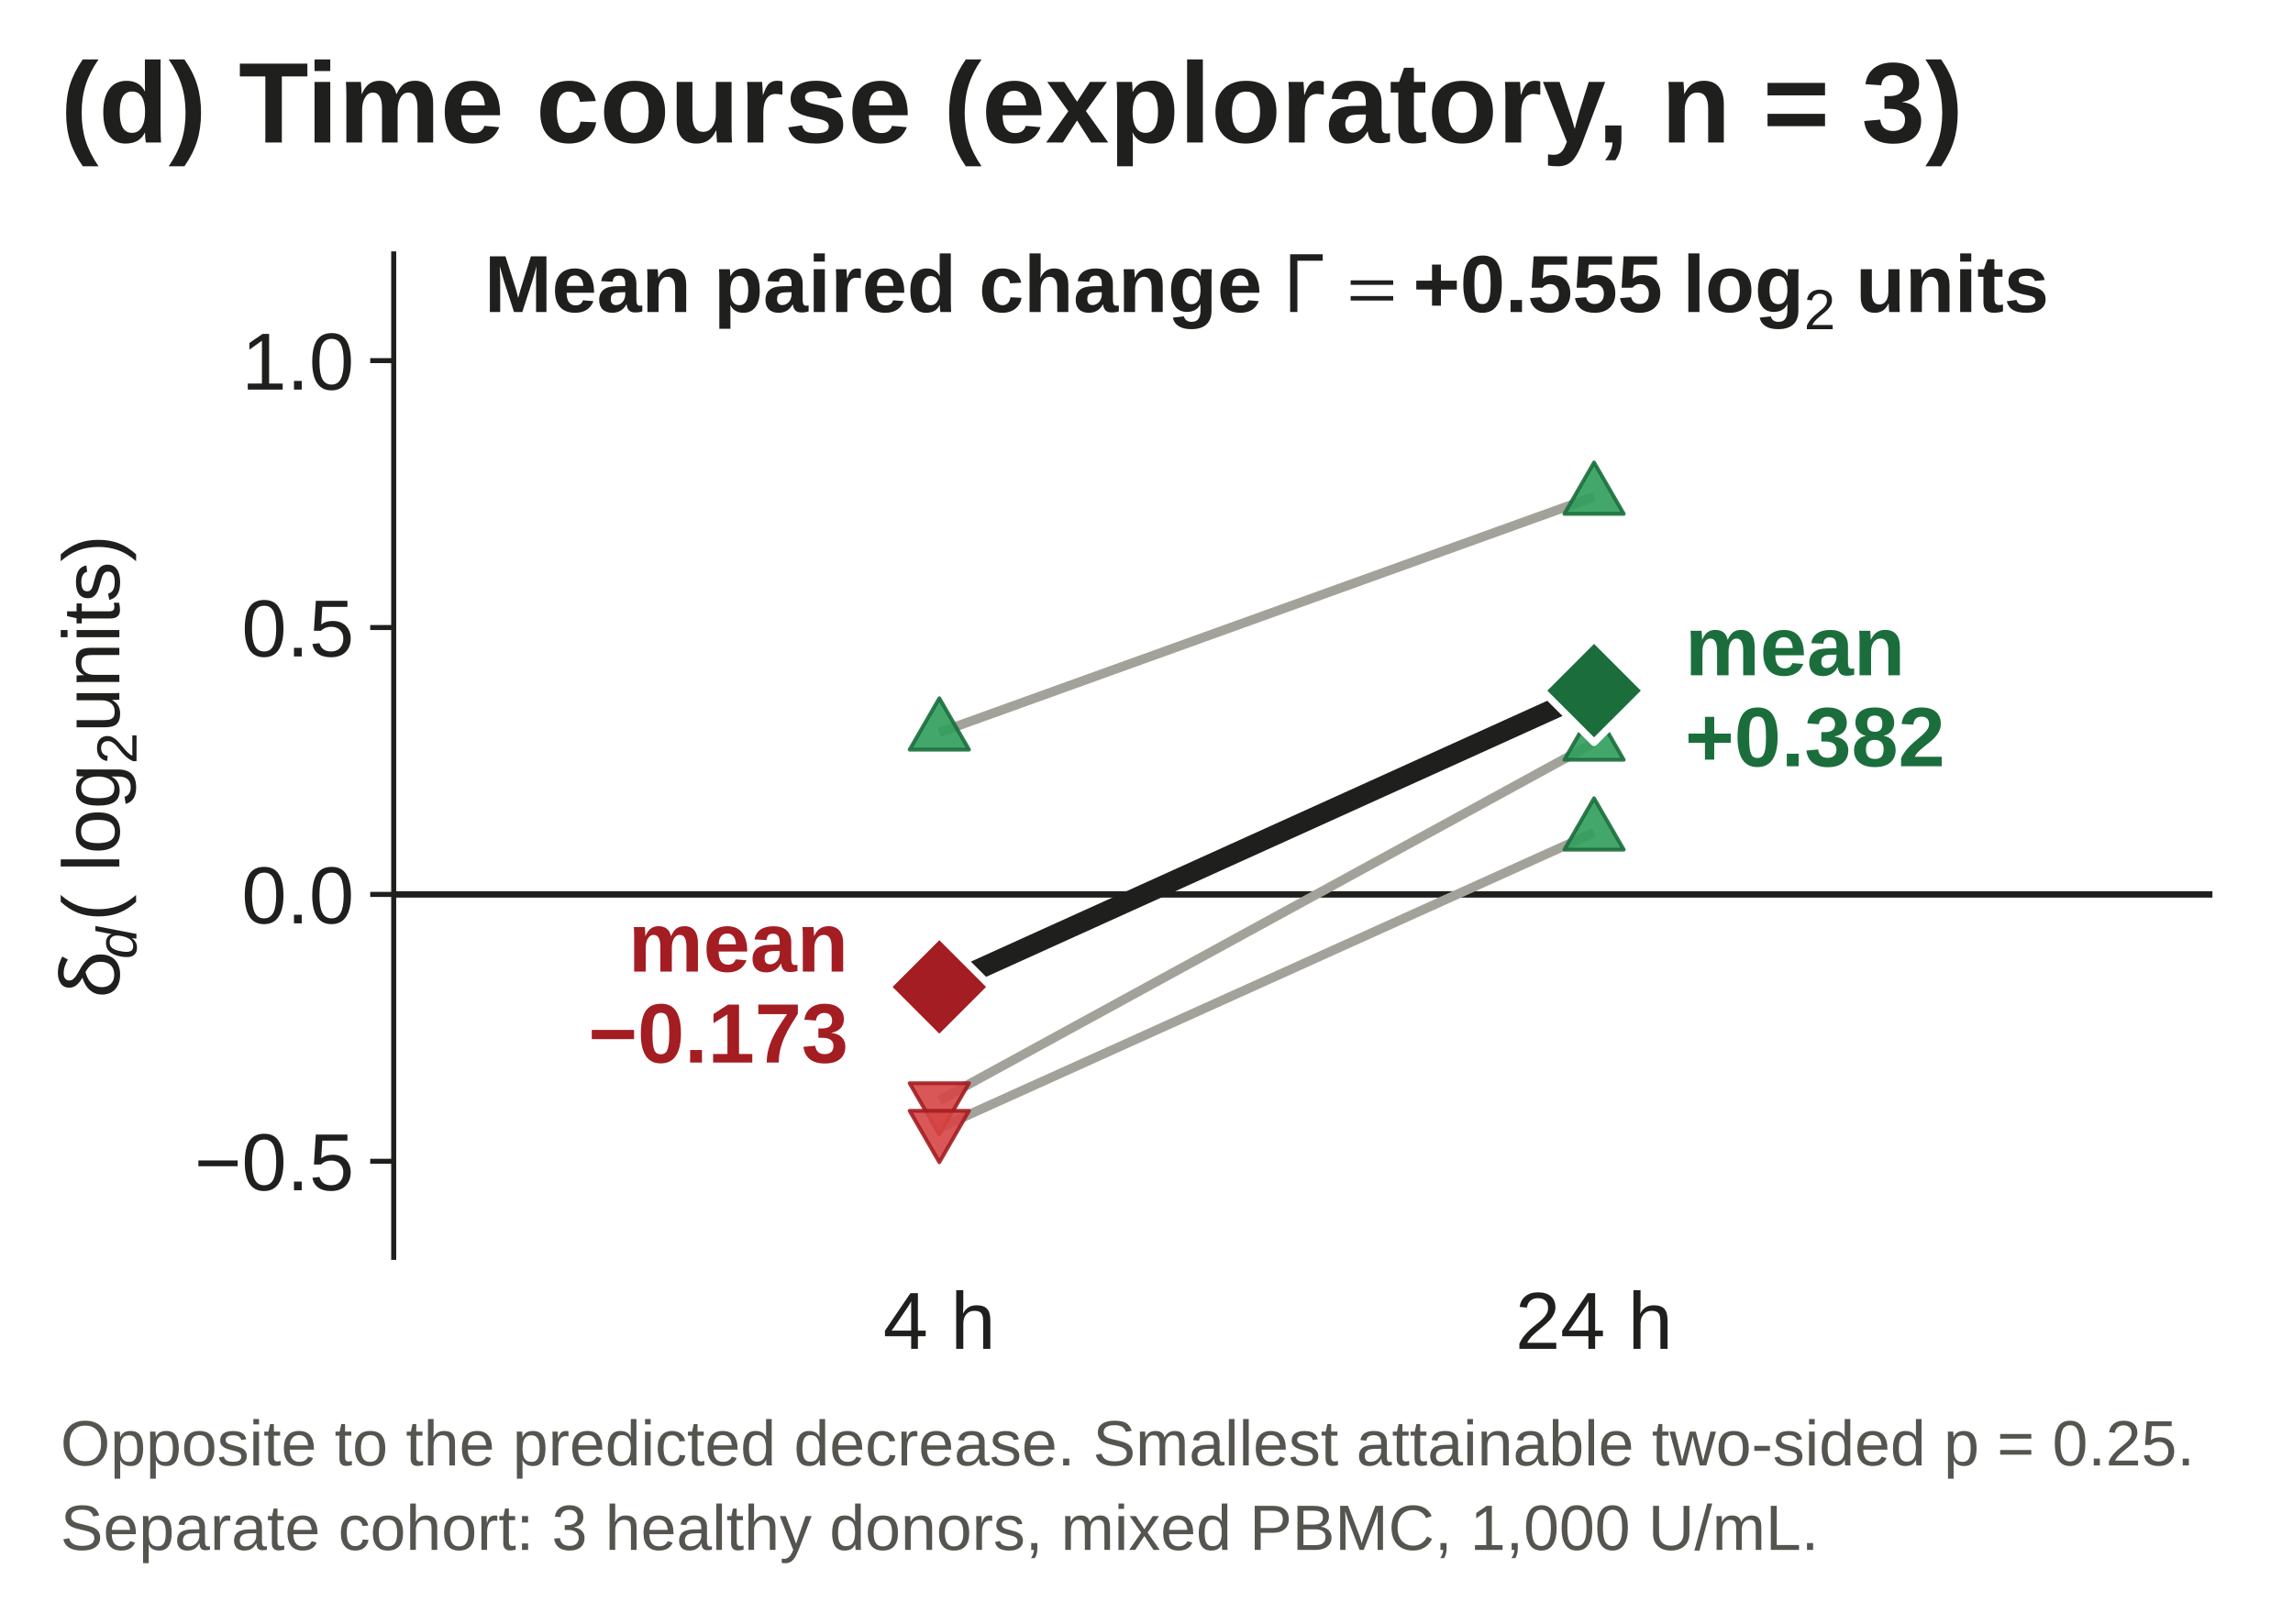
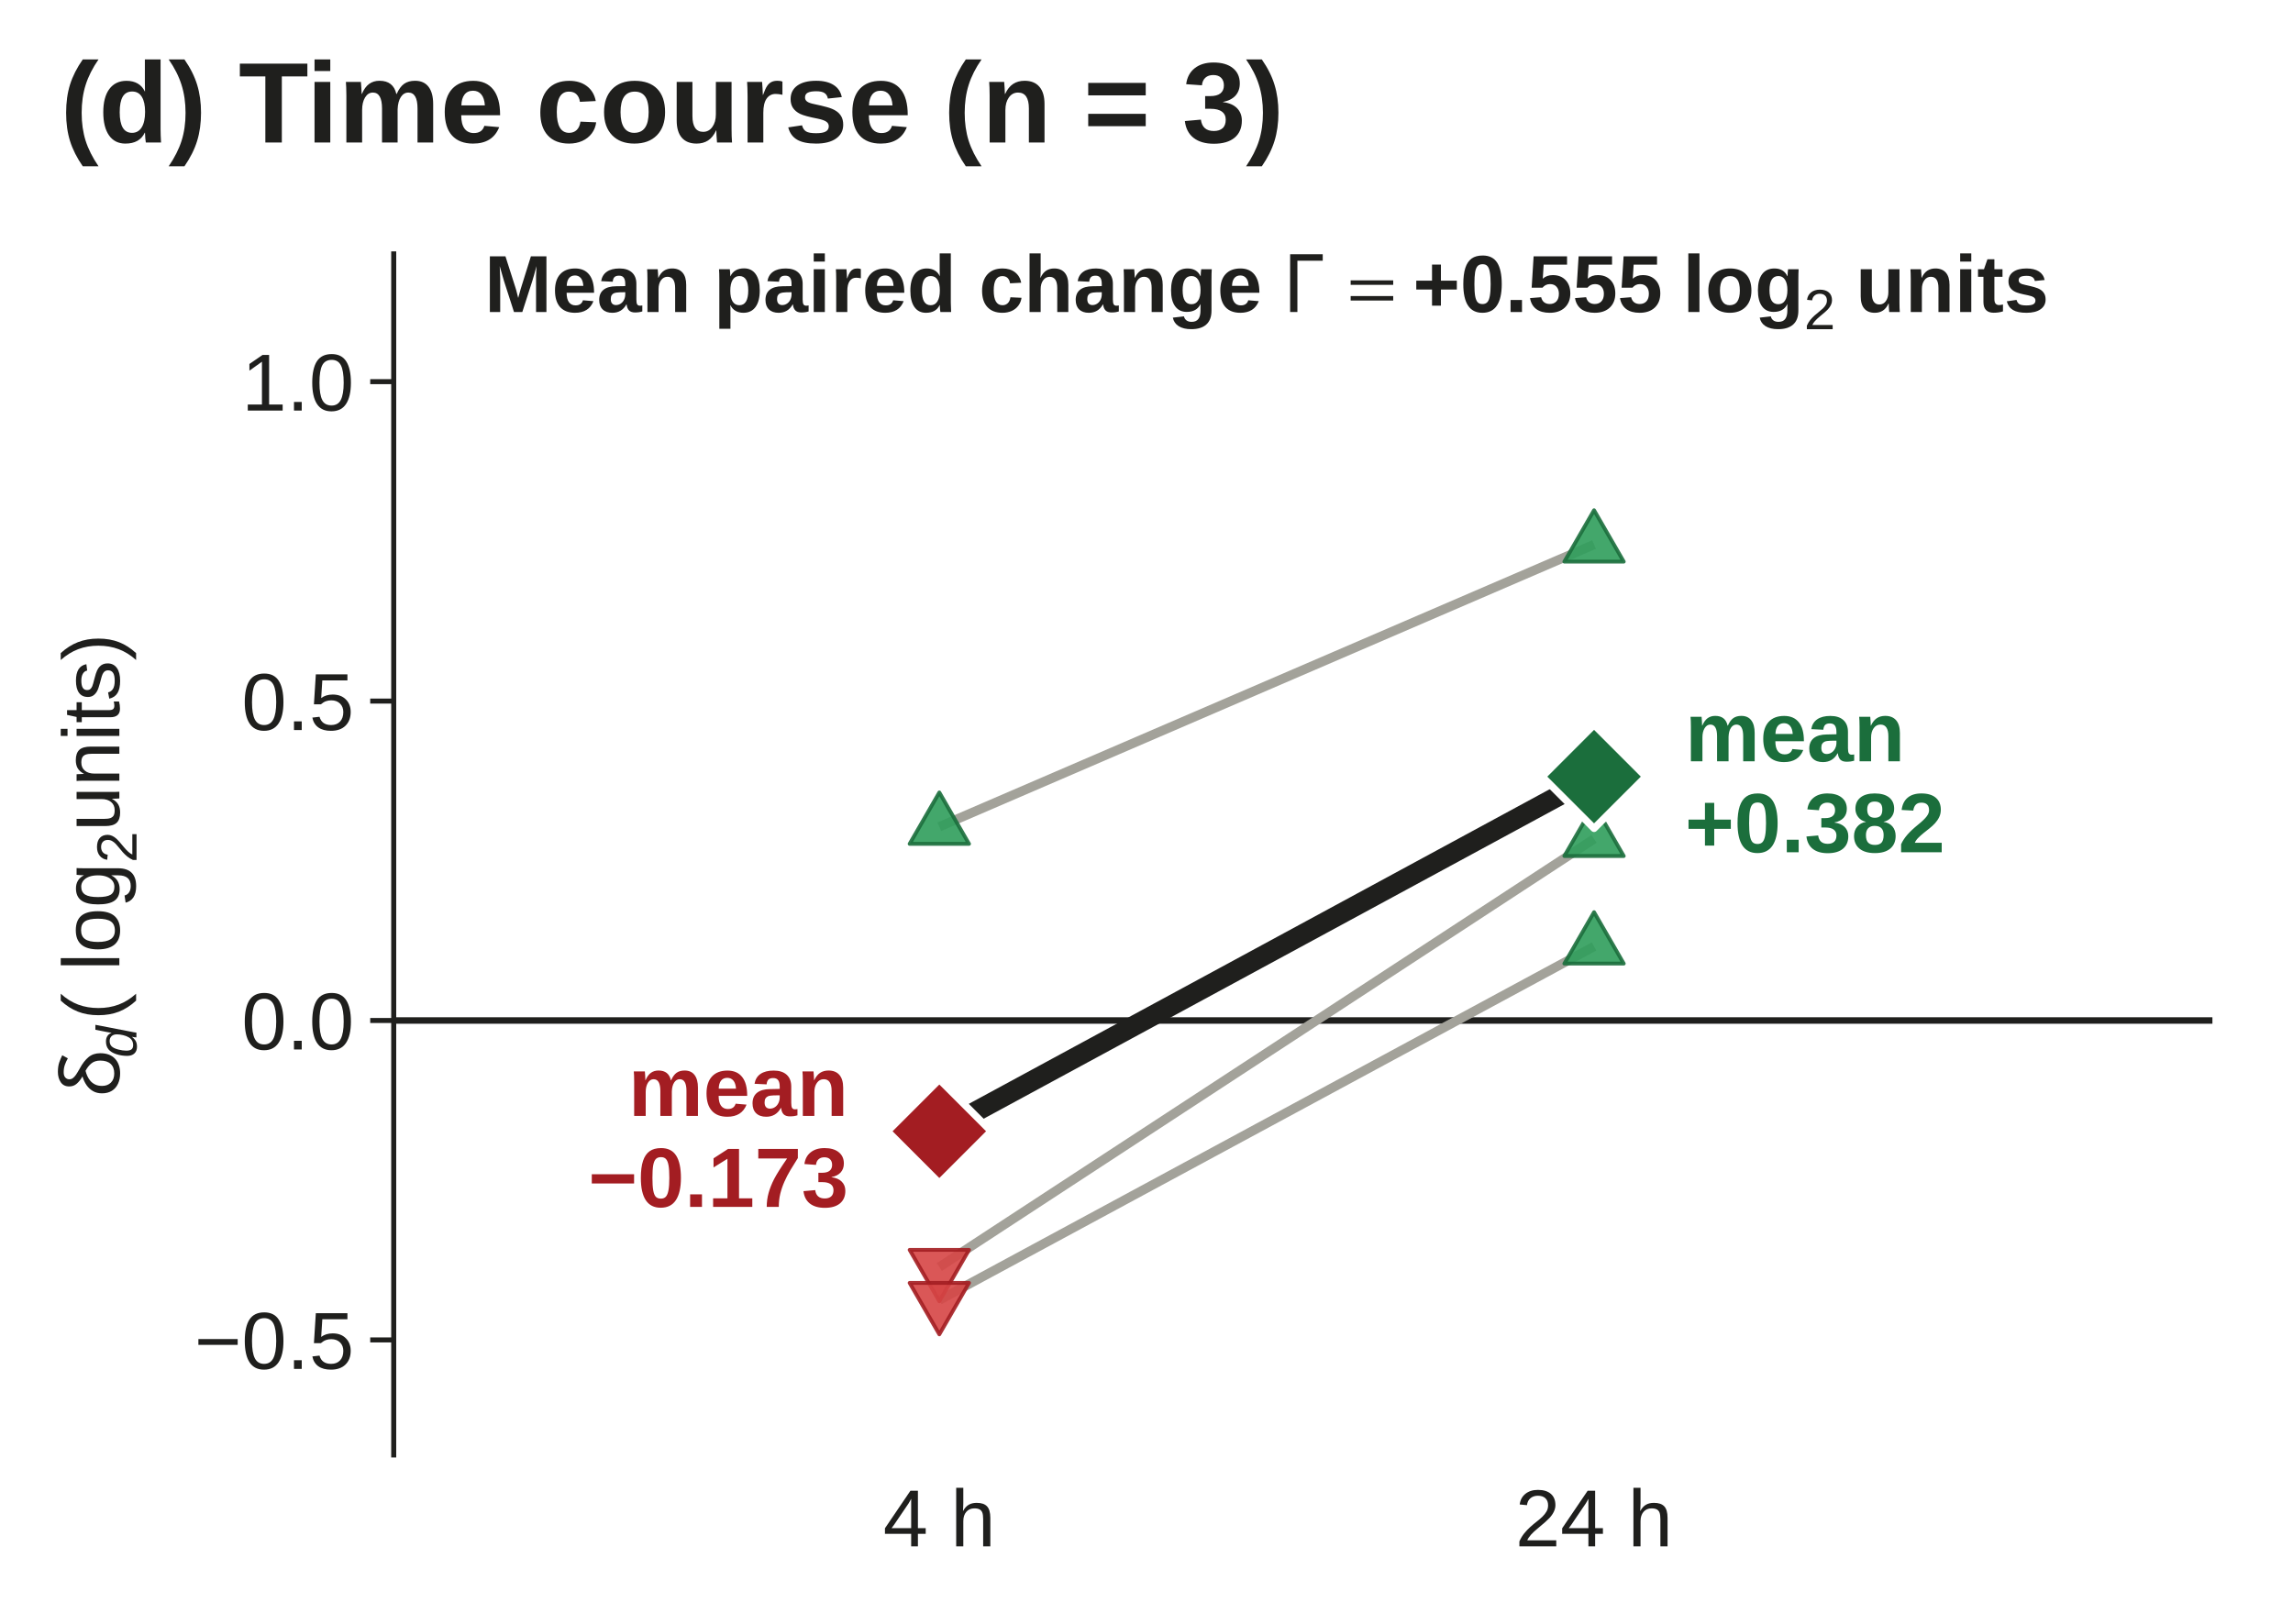
<svg xmlns="http://www.w3.org/2000/svg" width="680.31pt" height="481.89pt" viewBox="0 0 680.31 481.89">
  <g class="svglite">
    <defs>
      <style type="text/css">
    .svglite line, .svglite polyline, .svglite polygon, .svglite path, .svglite rect, .svglite circle {
      fill: none;
      stroke: #000000;
      stroke-linecap: round;
      stroke-linejoin: round;
      stroke-miterlimit: 10.00;
    }
    .svglite text {
      white-space: pre;
    }
    .svglite g.glyphgroup path {
      fill: inherit;
      stroke: none;
    }
  </style>
    </defs>
    <rect width="100%" height="100%" style="stroke: none; fill: #FFFFFF;" />
    <defs>
      <clipPath id="cpMC4wMHw2ODAuMzF8MC4wMHw0ODEuODk=">
        <rect x="0.00" y="0.00" width="680.31" height="481.89" />
      </clipPath>
    </defs>
    <g clip-path="url(#cpMC4wMHw2ODAuMzF8MC4wMHw0ODEuODk=)">
      <rect x="0" y="0" width="680.31" height="481.89" style="stroke-width: 2.33; stroke: none; fill: #FFFFFF;" />
-       <rect x="116.81" y="75.34" width="539.59" height="297.79" style="stroke-width: 2.33; stroke: none; fill: #FFFFFF;" />
-       <line x1="116.81" y1="265.42" x2="656.40" y2="265.42" style="stroke-width: 1.92; stroke: #1F1F1D; stroke-linecap: butt;" />
-       <polyline points="278.69,326.54 472.94,220.39 " style="stroke-width: 2.77; stroke: #A3A29A; stroke-linecap: butt;" />
-       <polyline points="278.69,217.37 472.94,147.40 " style="stroke-width: 2.77; stroke: #A3A29A; stroke-linecap: butt;" />
-       <polyline points="278.69,334.73 472.94,247.06 " style="stroke-width: 2.77; stroke: #A3A29A; stroke-linecap: butt;" />
-       <polygon points="278.69,336.71 287.50,321.45 269.88,321.45 " style="stroke-width: 1.13; stroke: #A31D22; stroke-opacity: 0.90; fill: #D64545; fill-opacity: 0.90;" />
-       <polygon points="278.69,207.20 287.50,222.46 269.88,222.46 " style="stroke-width: 1.13; stroke: #1B6E3C; stroke-opacity: 0.90; fill: #2F9E5B; fill-opacity: 0.90;" />
-       <polygon points="278.69,344.90 287.50,329.64 269.88,329.64 " style="stroke-width: 1.13; stroke: #A31D22; stroke-opacity: 0.90; fill: #D64545; fill-opacity: 0.90;" />
-       <polygon points="472.94,210.21 481.75,225.47 464.13,225.47 " style="stroke-width: 1.13; stroke: #1B6E3C; stroke-opacity: 0.90; fill: #2F9E5B; fill-opacity: 0.90;" />
-       <polygon points="472.94,137.23 481.75,152.49 464.13,152.49 " style="stroke-width: 1.13; stroke: #1B6E3C; stroke-opacity: 0.90; fill: #2F9E5B; fill-opacity: 0.90;" />
-       <polygon points="472.94,236.88 481.75,252.14 464.13,252.14 " style="stroke-width: 1.13; stroke: #1B6E3C; stroke-opacity: 0.90; fill: #2F9E5B; fill-opacity: 0.90;" />
-       <polyline points="278.69,292.88 472.94,204.95 " style="stroke-width: 5.98; stroke: #1F1F1D; stroke-linecap: butt;" />
-       <polygon points="278.69,308.25 294.06,292.88 278.69,277.51 263.32,292.88 " style="stroke-width: 2.13; stroke: #FFFFFF; fill: #A31D22;" />
-       <polygon points="472.94,220.32 488.32,204.95 472.94,189.57 457.57,204.95 " style="stroke-width: 2.13; stroke: #FFFFFF; fill: #1B6E3C;" />
-       <text x="251.71" y="288.32" text-anchor="end" style="font-size: 25.00px; font-weight: bold;fill: #A31D22; font-family: &quot;Arial&quot;;" textLength="65.27px" lengthAdjust="spacingAndGlyphs">mean</text>
-       <text x="251.71" y="315.32" text-anchor="end" style="font-size: 25.00px; font-weight: bold;fill: #A31D22; font-family: &quot;Arial&quot;;" textLength="77.09px" lengthAdjust="spacingAndGlyphs">−0.173</text>
-       <text x="499.92" y="200.39" style="font-size: 25.00px; font-weight: bold;fill: #1B6E3C; font-family: &quot;Arial&quot;;" textLength="65.27px" lengthAdjust="spacingAndGlyphs">mean</text>
-       <text x="499.92" y="227.39" style="font-size: 25.00px; font-weight: bold;fill: #1B6E3C; font-family: &quot;Arial&quot;;" textLength="77.09px" lengthAdjust="spacingAndGlyphs">+0.382</text>
+       <rect x="116.81" y="75.34" width="539.59" height="356.43" style="stroke-width: 2.33; stroke: none; fill: #FFFFFF;" />
+       <line x1="116.81" y1="302.84" x2="656.40" y2="302.84" style="stroke-width: 1.92; stroke: #1F1F1D; stroke-linecap: butt;" />
+       <polyline points="278.69,376.00 472.94,248.95 " style="stroke-width: 2.77; stroke: #A3A29A; stroke-linecap: butt;" />
+       <polyline points="278.69,245.34 472.94,161.59 " style="stroke-width: 2.77; stroke: #A3A29A; stroke-linecap: butt;" />
+       <polyline points="278.69,385.80 472.94,280.87 " style="stroke-width: 2.77; stroke: #A3A29A; stroke-linecap: butt;" />
+       <polygon points="278.69,386.17 287.50,370.91 269.88,370.91 " style="stroke-width: 1.13; stroke: #A31D22; stroke-opacity: 0.90; fill: #D64545; fill-opacity: 0.90;" />
+       <polygon points="278.69,235.16 287.50,250.42 269.88,250.42 " style="stroke-width: 1.13; stroke: #1B6E3C; stroke-opacity: 0.90; fill: #2F9E5B; fill-opacity: 0.90;" />
+       <polygon points="278.69,395.98 287.50,380.71 269.88,380.71 " style="stroke-width: 1.13; stroke: #A31D22; stroke-opacity: 0.90; fill: #D64545; fill-opacity: 0.90;" />
+       <polygon points="472.94,238.77 481.75,254.03 464.13,254.03 " style="stroke-width: 1.13; stroke: #1B6E3C; stroke-opacity: 0.90; fill: #2F9E5B; fill-opacity: 0.90;" />
+       <polygon points="472.94,151.41 481.75,166.67 464.13,166.67 " style="stroke-width: 1.13; stroke: #1B6E3C; stroke-opacity: 0.90; fill: #2F9E5B; fill-opacity: 0.90;" />
+       <polygon points="472.94,270.69 481.75,285.95 464.13,285.95 " style="stroke-width: 1.13; stroke: #1B6E3C; stroke-opacity: 0.90; fill: #2F9E5B; fill-opacity: 0.90;" />
+       <polyline points="278.69,335.71 472.94,230.47 " style="stroke-width: 5.98; stroke: #1F1F1D; stroke-linecap: butt;" />
+       <polygon points="278.69,351.08 294.06,335.71 278.69,320.34 263.32,335.71 " style="stroke-width: 2.13; stroke: #FFFFFF; fill: #A31D22;" />
+       <polygon points="472.94,245.84 488.32,230.47 472.94,215.09 457.57,230.47 " style="stroke-width: 2.13; stroke: #FFFFFF; fill: #1B6E3C;" />
+       <text x="251.71" y="331.15" text-anchor="end" style="font-size: 25.00px; font-weight: bold;fill: #A31D22; font-family: &quot;Arial&quot;;" textLength="65.27px" lengthAdjust="spacingAndGlyphs">mean</text>
+       <text x="251.71" y="358.15" text-anchor="end" style="font-size: 25.00px; font-weight: bold;fill: #A31D22; font-family: &quot;Arial&quot;;" textLength="77.09px" lengthAdjust="spacingAndGlyphs">−0.173</text>
+       <text x="499.92" y="225.91" style="font-size: 25.00px; font-weight: bold;fill: #1B6E3C; font-family: &quot;Arial&quot;;" textLength="65.27px" lengthAdjust="spacingAndGlyphs">mean</text>
+       <text x="499.92" y="252.91" style="font-size: 25.00px; font-weight: bold;fill: #1B6E3C; font-family: &quot;Arial&quot;;" textLength="77.09px" lengthAdjust="spacingAndGlyphs">+0.382</text>
      <text x="143.73" y="92.59" style="font-size: 24.00px; font-weight: bold;fill: #1F1F1D; font-family: &quot;Arial&quot;;" textLength="230.70px" lengthAdjust="spacingAndGlyphs">Mean paired change</text>
      <text x="374.44" y="92.59" style="font-size: 24.00px;fill: #1F1F1D; font-family: &quot;Symbol&quot;;" textLength="6.00px" lengthAdjust="spacingAndGlyphs"> </text>
      <text x="380.44" y="92.59" style="font-size: 24.00px;fill: #1F1F1D; font-family: &quot;Symbol&quot;;" textLength="14.47px" lengthAdjust="spacingAndGlyphs">Γ</text>
      <text x="400.46" y="92.59" style="font-size: 24.00px;fill: #1F1F1D; font-family: &quot;Symbol&quot;;" textLength="13.17px" lengthAdjust="spacingAndGlyphs">=</text>
      <text x="419.18" y="92.59" style="font-size: 24.00px; font-weight: bold;fill: #1F1F1D; font-family: &quot;Arial&quot;;" textLength="74.06px" lengthAdjust="spacingAndGlyphs">+0.555</text>
      <text x="493.24" y="92.59" style="font-size: 24.00px;fill: #1F1F1D; font-family: &quot;Symbol&quot;;" textLength="6.00px" lengthAdjust="spacingAndGlyphs"> </text>
      <text x="499.24" y="92.59" style="font-size: 24.00px; font-weight: bold;fill: #1F1F1D; font-family: &quot;Arial&quot;;" textLength="6.67px" lengthAdjust="spacingAndGlyphs">l</text>
      <text x="505.91" y="92.59" style="font-size: 24.00px; font-weight: bold;fill: #1F1F1D; font-family: &quot;Arial&quot;;" textLength="14.66px" lengthAdjust="spacingAndGlyphs">o</text>
      <text x="520.57" y="92.59" style="font-size: 24.00px; font-weight: bold;fill: #1F1F1D; font-family: &quot;Arial&quot;;" textLength="14.66px" lengthAdjust="spacingAndGlyphs">g</text>
      <text x="535.23" y="97.69" style="font-size: 16.80px;fill: #1F1F1D; font-family: &quot;Arial&quot;;" textLength="9.34px" lengthAdjust="spacingAndGlyphs">2</text>
      <text x="544.57" y="92.59" style="font-size: 24.00px;fill: #1F1F1D; font-family: &quot;Symbol&quot;;" textLength="6.00px" lengthAdjust="spacingAndGlyphs"> </text>
      <text x="550.57" y="92.59" style="font-size: 24.00px; font-weight: bold;fill: #1F1F1D; font-family: &quot;Arial&quot;;" textLength="57.33px" lengthAdjust="spacingAndGlyphs">units</text>
-       <polyline points="116.81,373.13 116.81,75.34 " style="stroke-width: 1.49; stroke: #1F1F1D; stroke-linecap: square;" />
-       <text x="105.05" y="353.21" text-anchor="end" style="font-size: 24.00px;fill: #1F1F1D; font-family: &quot;Arial&quot;;" textLength="47.38px" lengthAdjust="spacingAndGlyphs">−0.5</text>
-       <text x="105.05" y="274.01" text-anchor="end" style="font-size: 24.00px;fill: #1F1F1D; font-family: &quot;Arial&quot;;" textLength="33.36px" lengthAdjust="spacingAndGlyphs">0.0</text>
-       <text x="105.05" y="194.81" text-anchor="end" style="font-size: 24.00px;fill: #1F1F1D; font-family: &quot;Arial&quot;;" textLength="33.36px" lengthAdjust="spacingAndGlyphs">0.5</text>
-       <text x="105.05" y="115.61" text-anchor="end" style="font-size: 24.00px;fill: #1F1F1D; font-family: &quot;Arial&quot;;" textLength="33.36px" lengthAdjust="spacingAndGlyphs">1.0</text>
-       <polyline points="109.84,344.62 116.81,344.62 " style="stroke-width: 1.49; stroke: #1F1F1D; stroke-linecap: butt;" />
-       <polyline points="109.84,265.42 116.81,265.42 " style="stroke-width: 1.49; stroke: #1F1F1D; stroke-linecap: butt;" />
-       <polyline points="109.84,186.22 116.81,186.22 " style="stroke-width: 1.49; stroke: #1F1F1D; stroke-linecap: butt;" />
-       <polyline points="109.84,107.02 116.81,107.02 " style="stroke-width: 1.49; stroke: #1F1F1D; stroke-linecap: butt;" />
-       <text x="278.69" y="400.27" text-anchor="middle" style="font-size: 24.00px;fill: #1F1F1D; font-family: &quot;Arial&quot;;" textLength="33.36px" lengthAdjust="spacingAndGlyphs">4 h</text>
-       <text x="472.94" y="400.27" text-anchor="middle" style="font-size: 24.00px;fill: #1F1F1D; font-family: &quot;Arial&quot;;" textLength="46.70px" lengthAdjust="spacingAndGlyphs">24 h</text>
-       <text transform="translate(35.41,296.44) rotate(-90)" style="font-size: 24.00px;fill: #1F1F1D; font-family: &quot;Symbol&quot;;" textLength="11.86px" lengthAdjust="spacingAndGlyphs">δ</text>
-       <text transform="translate(40.47,284.58) rotate(-90)" style="font-size: 16.80px; font-style: italic;fill: #1F1F1D; font-family: &quot;Arial&quot;;" textLength="9.34px" lengthAdjust="spacingAndGlyphs">d</text>
-       <text transform="translate(35.41,273.43) rotate(-90)" style="font-size: 24.00px;fill: #1F1F1D; font-family: &quot;Arial&quot;;" textLength="14.67px" lengthAdjust="spacingAndGlyphs"> (</text>
-       <text transform="translate(35.41,258.76) rotate(-90)" style="font-size: 24.00px;fill: #1F1F1D; font-family: &quot;Arial&quot;;" textLength="5.33px" lengthAdjust="spacingAndGlyphs">l</text>
-       <text transform="translate(35.41,253.43) rotate(-90)" style="font-size: 24.00px;fill: #1F1F1D; font-family: &quot;Arial&quot;;" textLength="13.34px" lengthAdjust="spacingAndGlyphs">o</text>
-       <text transform="translate(35.41,240.08) rotate(-90)" style="font-size: 24.00px;fill: #1F1F1D; font-family: &quot;Arial&quot;;" textLength="13.34px" lengthAdjust="spacingAndGlyphs">g</text>
-       <text transform="translate(40.51,226.73) rotate(-90)" style="font-size: 16.80px;fill: #1F1F1D; font-family: &quot;Arial&quot;;" textLength="9.34px" lengthAdjust="spacingAndGlyphs">2</text>
-       <text transform="translate(35.41,217.39) rotate(-90)" style="font-size: 24.00px;fill: #1F1F1D; font-family: &quot;Arial&quot;;" textLength="65.36px" lengthAdjust="spacingAndGlyphs"> units)</text>
-       <text x="17.93" y="42.28" style="font-size: 34.00px; font-weight: bold;fill: #1F1F1D; font-family: &quot;Arial&quot;;" textLength="564.67px" lengthAdjust="spacingAndGlyphs">(d) Time course (exploratory, n = 3)</text>
-       <text x="17.93" y="434.87" style="font-size: 19.00px;fill: #55544F; font-family: &quot;Arial&quot;;" textLength="633.08px" lengthAdjust="spacingAndGlyphs">Opposite to the predicted decrease. Smallest attainable two-sided p = 0.25.</text>
-       <text x="17.93" y="459.95" style="font-size: 19.00px;fill: #55544F; font-family: &quot;Arial&quot;;" textLength="521.64px" lengthAdjust="spacingAndGlyphs">Separate cohort: 3 healthy donors, mixed PBMC, 1,000 U/mL.</text>
+       <polyline points="116.81,431.76 116.81,75.34 " style="stroke-width: 1.49; stroke: #1F1F1D; stroke-linecap: square;" />
+       <text x="105.05" y="406.22" text-anchor="end" style="font-size: 24.00px;fill: #1F1F1D; font-family: &quot;Arial&quot;;" textLength="47.38px" lengthAdjust="spacingAndGlyphs">−0.5</text>
+       <text x="105.05" y="311.43" text-anchor="end" style="font-size: 24.00px;fill: #1F1F1D; font-family: &quot;Arial&quot;;" textLength="33.36px" lengthAdjust="spacingAndGlyphs">0.0</text>
+       <text x="105.05" y="216.64" text-anchor="end" style="font-size: 24.00px;fill: #1F1F1D; font-family: &quot;Arial&quot;;" textLength="33.36px" lengthAdjust="spacingAndGlyphs">0.5</text>
+       <text x="105.05" y="121.84" text-anchor="end" style="font-size: 24.00px;fill: #1F1F1D; font-family: &quot;Arial&quot;;" textLength="33.36px" lengthAdjust="spacingAndGlyphs">1.0</text>
+       <polyline points="109.84,397.63 116.81,397.63 " style="stroke-width: 1.49; stroke: #1F1F1D; stroke-linecap: butt;" />
+       <polyline points="109.84,302.84 116.81,302.84 " style="stroke-width: 1.49; stroke: #1F1F1D; stroke-linecap: butt;" />
+       <polyline points="109.84,208.05 116.81,208.05 " style="stroke-width: 1.49; stroke: #1F1F1D; stroke-linecap: butt;" />
+       <polyline points="109.84,113.25 116.81,113.25 " style="stroke-width: 1.49; stroke: #1F1F1D; stroke-linecap: butt;" />
+       <text x="278.69" y="458.90" text-anchor="middle" style="font-size: 24.00px;fill: #1F1F1D; font-family: &quot;Arial&quot;;" textLength="33.36px" lengthAdjust="spacingAndGlyphs">4 h</text>
+       <text x="472.94" y="458.90" text-anchor="middle" style="font-size: 24.00px;fill: #1F1F1D; font-family: &quot;Arial&quot;;" textLength="46.70px" lengthAdjust="spacingAndGlyphs">24 h</text>
+       <text transform="translate(35.41,325.75) rotate(-90)" style="font-size: 24.00px;fill: #1F1F1D; font-family: &quot;Symbol&quot;;" textLength="11.86px" lengthAdjust="spacingAndGlyphs">δ</text>
+       <text transform="translate(40.47,313.90) rotate(-90)" style="font-size: 16.80px; font-style: italic;fill: #1F1F1D; font-family: &quot;Arial&quot;;" textLength="9.34px" lengthAdjust="spacingAndGlyphs">d</text>
+       <text transform="translate(35.41,302.75) rotate(-90)" style="font-size: 24.00px;fill: #1F1F1D; font-family: &quot;Arial&quot;;" textLength="14.67px" lengthAdjust="spacingAndGlyphs"> (</text>
+       <text transform="translate(35.41,288.07) rotate(-90)" style="font-size: 24.00px;fill: #1F1F1D; font-family: &quot;Arial&quot;;" textLength="5.33px" lengthAdjust="spacingAndGlyphs">l</text>
+       <text transform="translate(35.41,282.75) rotate(-90)" style="font-size: 24.00px;fill: #1F1F1D; font-family: &quot;Arial&quot;;" textLength="13.34px" lengthAdjust="spacingAndGlyphs">o</text>
+       <text transform="translate(35.41,269.40) rotate(-90)" style="font-size: 24.00px;fill: #1F1F1D; font-family: &quot;Arial&quot;;" textLength="13.34px" lengthAdjust="spacingAndGlyphs">g</text>
+       <text transform="translate(40.51,256.05) rotate(-90)" style="font-size: 16.80px;fill: #1F1F1D; font-family: &quot;Arial&quot;;" textLength="9.34px" lengthAdjust="spacingAndGlyphs">2</text>
+       <text transform="translate(35.41,246.70) rotate(-90)" style="font-size: 24.00px;fill: #1F1F1D; font-family: &quot;Arial&quot;;" textLength="65.36px" lengthAdjust="spacingAndGlyphs"> units)</text>
+       <text x="17.93" y="42.28" style="font-size: 34.00px; font-weight: bold;fill: #1F1F1D; font-family: &quot;Arial&quot;;" textLength="363.11px" lengthAdjust="spacingAndGlyphs">(d) Time course (n = 3)</text>
    </g>
  </g>
</svg>
